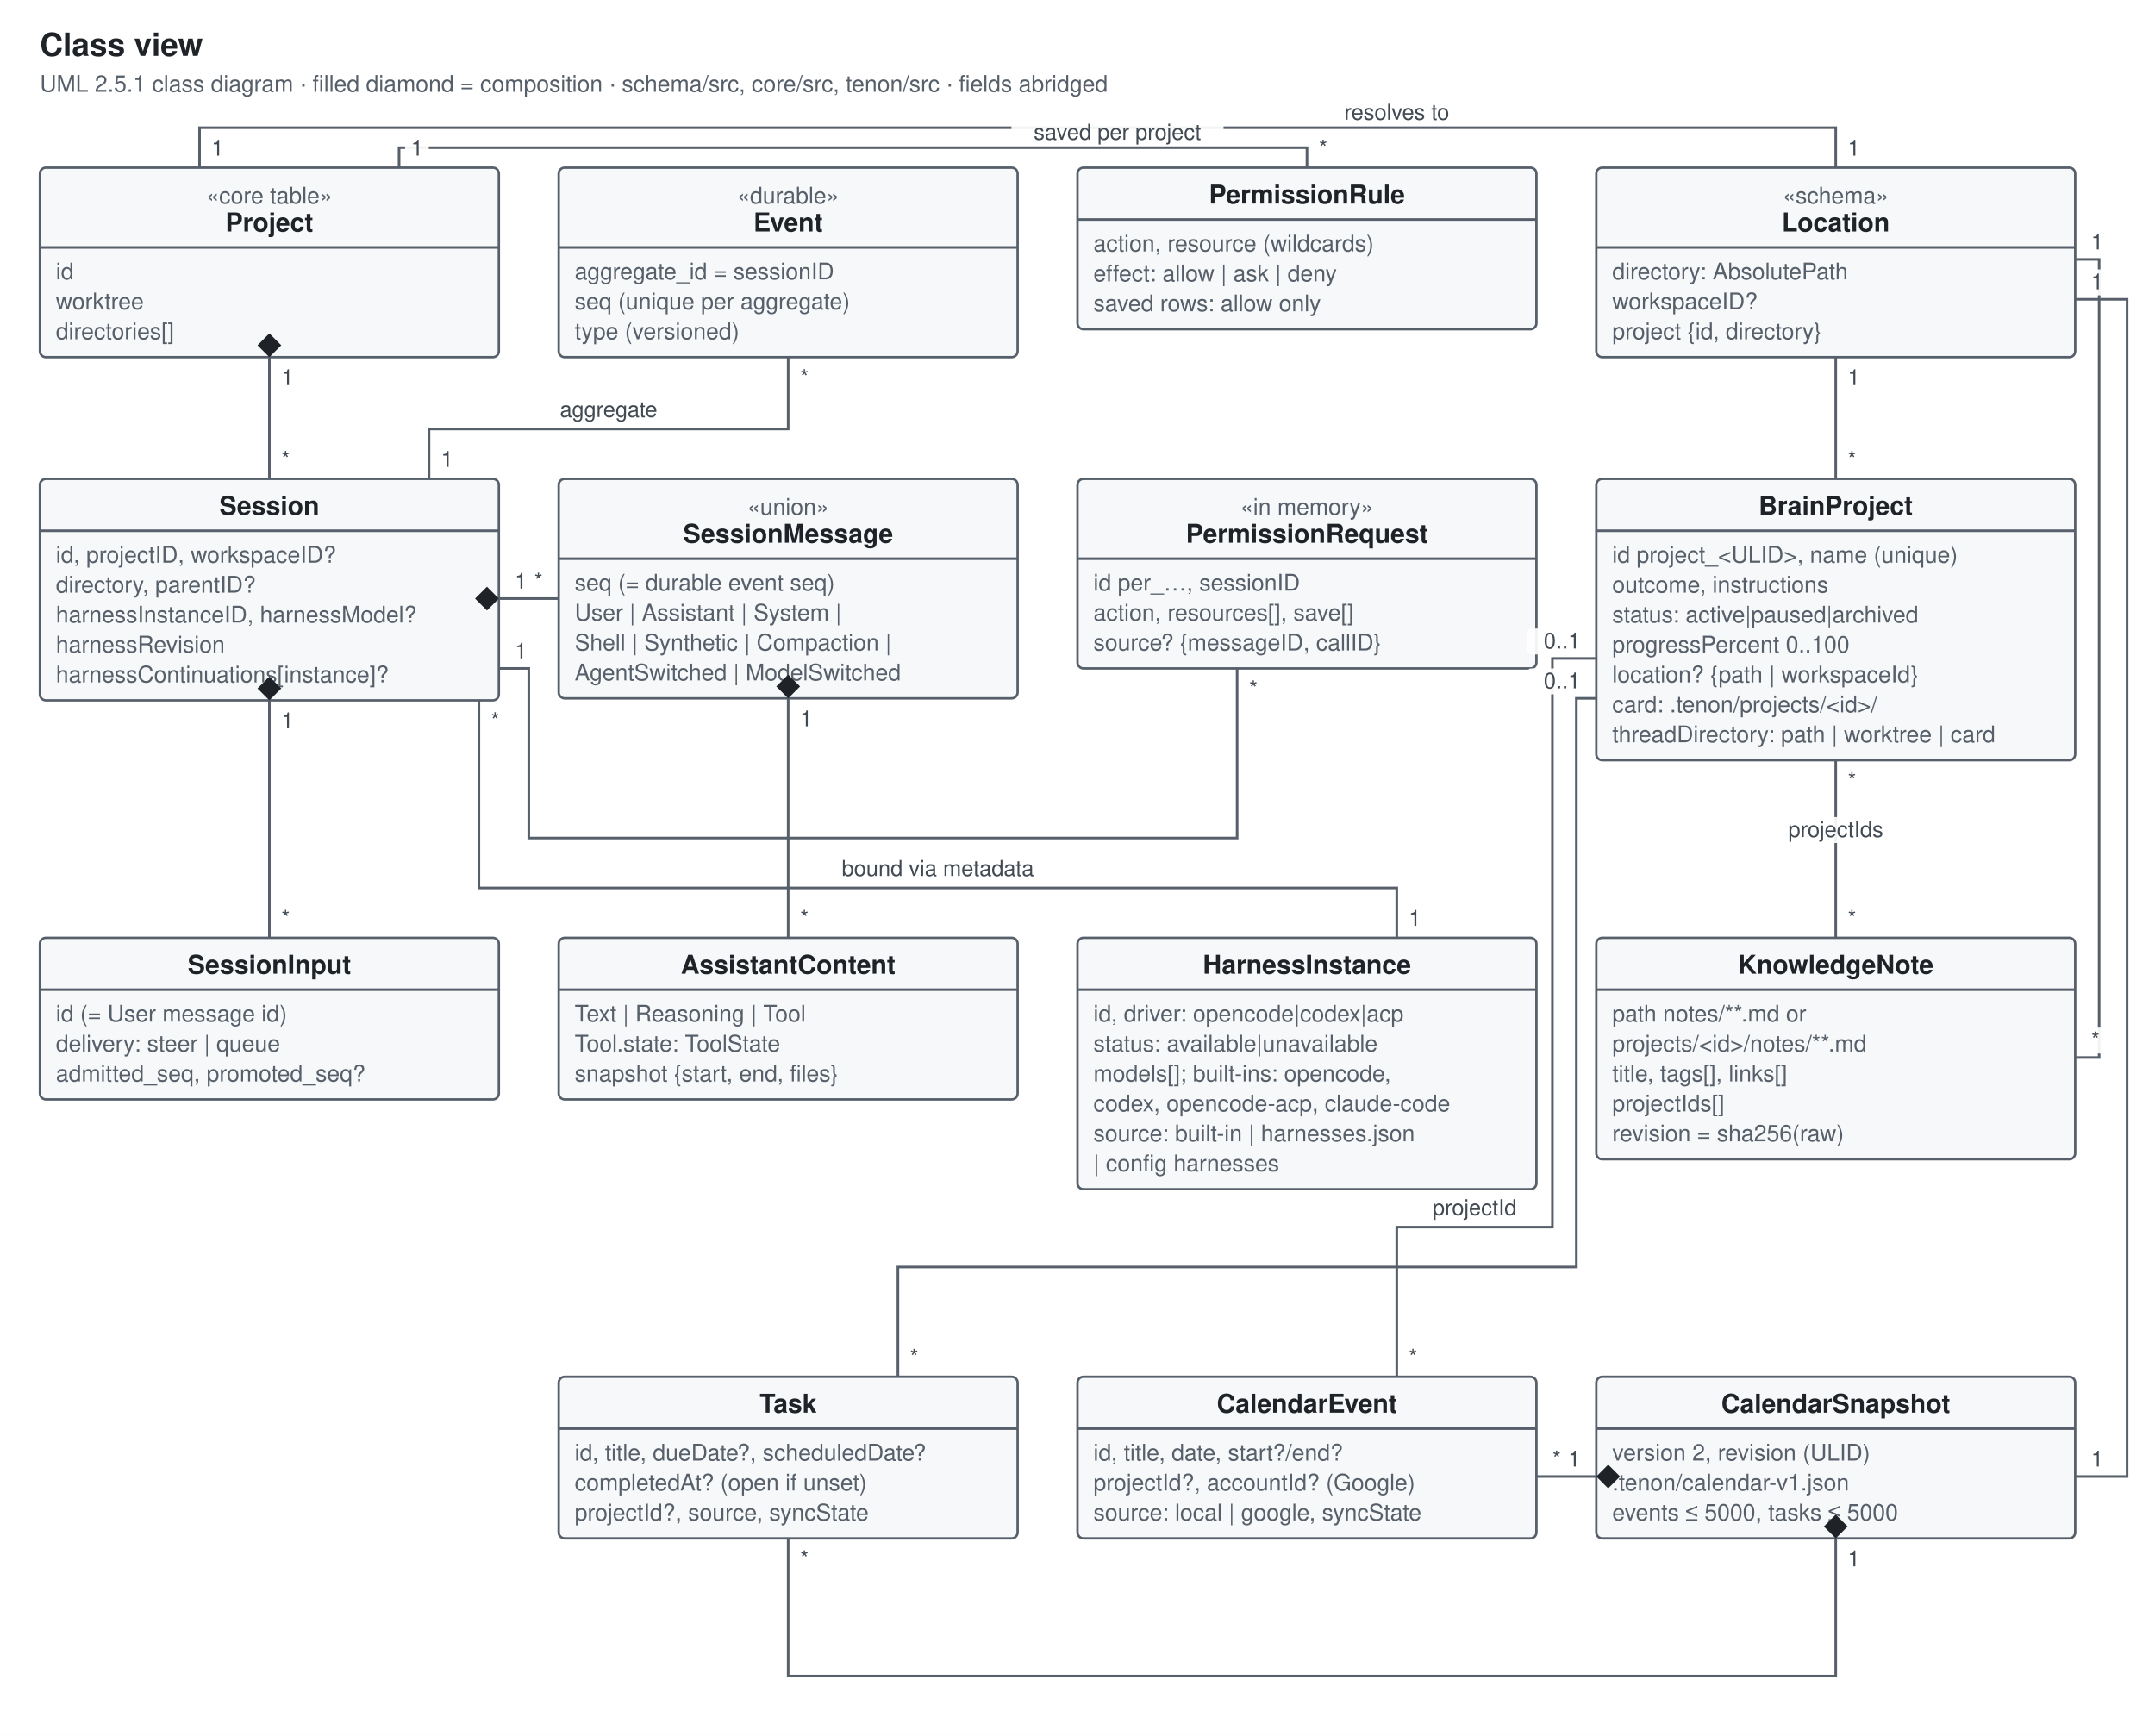
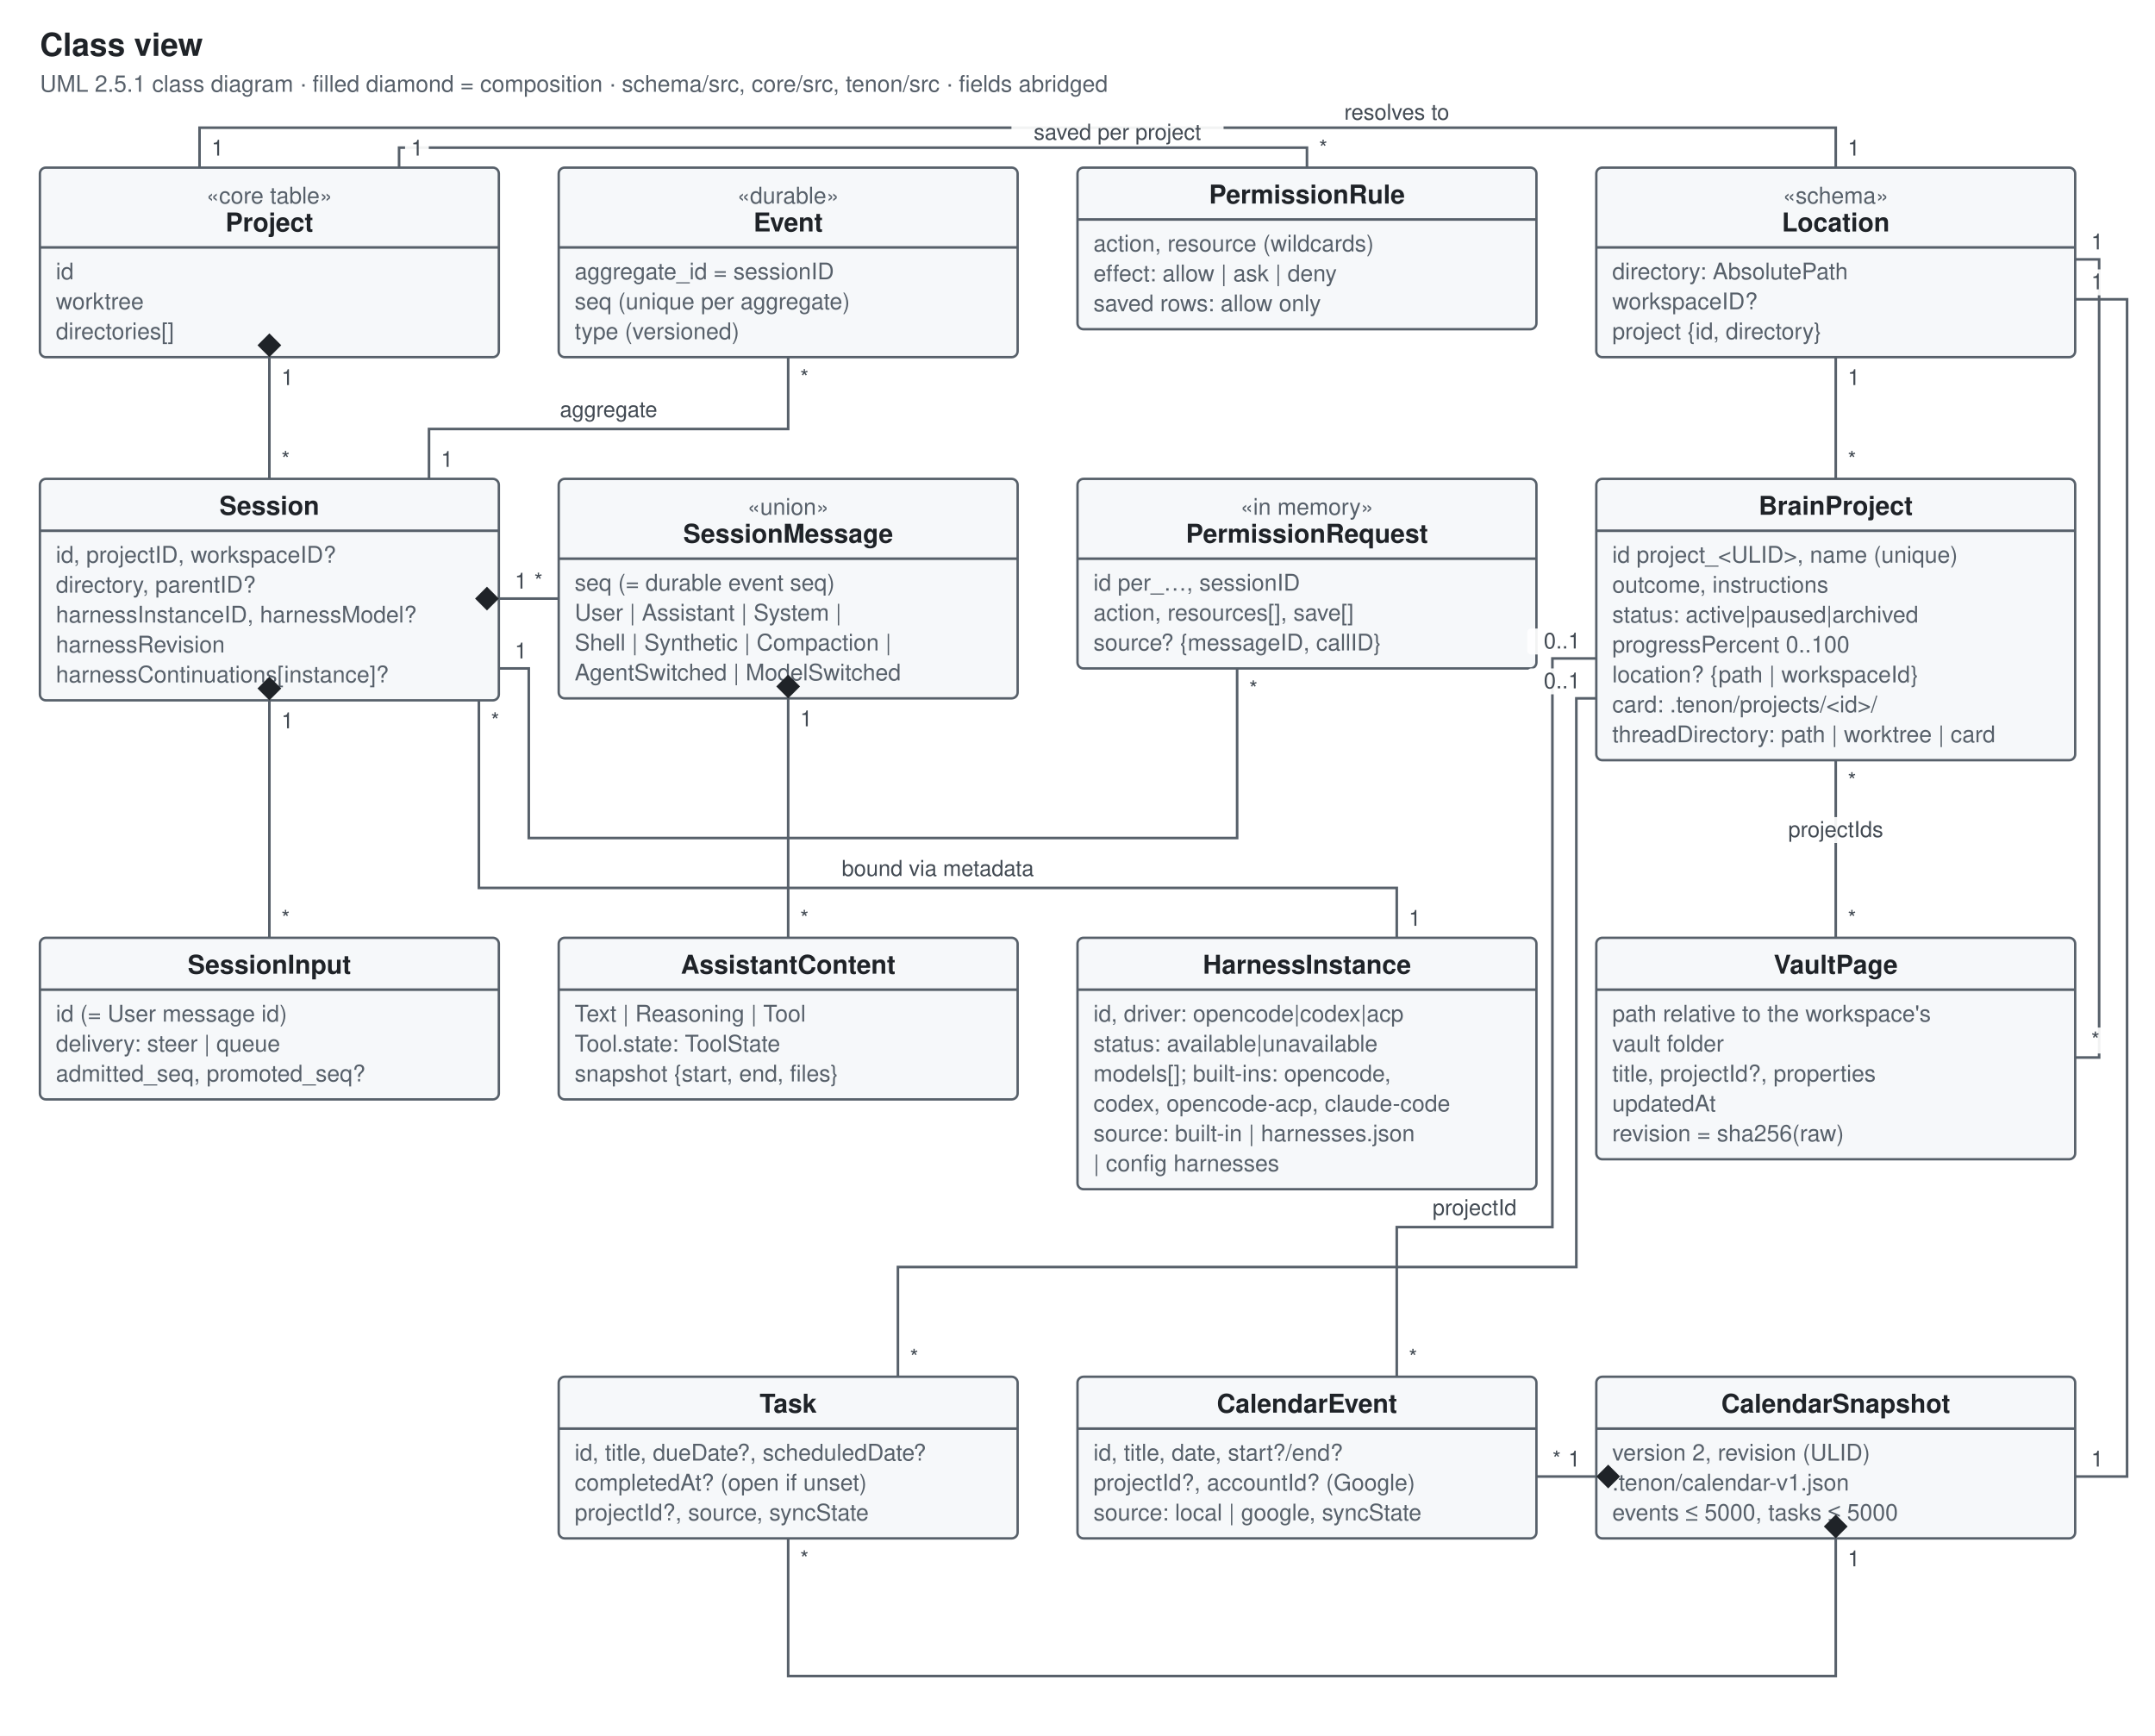
<svg xmlns="http://www.w3.org/2000/svg" viewBox="0 0 1080 870" width="1080" height="870" role="img" aria-labelledby="title desc">
  <style>
  .bg{fill:#ffffff}
  text{font-family:ui-sans-serif,system-ui,-apple-system,"Segoe UI",Helvetica,Arial,sans-serif;font-size:13px;fill:#1f2328}
  .t{font-weight:600}
  .s{font-size:11.5px;fill:#57606a}
  .h{font-size:16px;font-weight:600}
  .lbl{font-size:11px;fill:#424a53}
  .lblbg{fill:#ffffff;opacity:.92}
  .box{fill:#f6f8fa;stroke:#57606a;stroke-width:1.2}
  .sub{fill:#ffffff;stroke:#8c959f;stroke-width:1}
  .store{fill:#fff8e5;stroke:#9a6700;stroke-width:1.2}
  .ext{fill:#ddf4ff;stroke:#0969da;stroke-width:1.2}
  .proc{fill:#fbefff;stroke:#8250df;stroke-width:1.2}
  .zone{fill:none;stroke:#8c959f;stroke-width:1.2;stroke-dasharray:7 5}
  .zonet{font-size:12px;font-weight:600;fill:#57606a}
  .gapz{fill:#fff1f0;stroke:#cf222e;stroke-width:1.2}
  .e{fill:none;stroke:#57606a;stroke-width:1.3}
  .d{stroke-dasharray:5 4}
  .r{stroke:#cf222e}
  .sens{stroke:#bc4c00;stroke-width:2}
  .ah{fill:#57606a}
  .ahr{fill:#cf222e}
  .ahs{fill:#bc4c00}
  .life{stroke:#8c959f;stroke-width:1;stroke-dasharray:4 4}
  .act{fill:#eaeef2;stroke:#57606a;stroke-width:1}
  .frag{fill:none;stroke:#8c959f;stroke-width:1}
  .fragt{fill:#eaeef2;stroke:#8c959f;stroke-width:1}
  .dot{fill:#1f2328}
  .ring{fill:none;stroke:#1f2328;stroke-width:1.5}
  .dia{fill:#ffffff;stroke:#57606a;stroke-width:1.2}
  .bar{fill:#1f2328}
  @media (prefers-color-scheme: dark){
    .bg{fill:#0d1117}
    text{fill:#e6edf3}
    .s{fill:#9198a1} .lbl{fill:#c9d1d9} .lblbg{fill:#0d1117}
    .box{fill:#161b22;stroke:#8b949e} .sub{fill:#0d1117;stroke:#6e7681}
    .store{fill:#2b2111;stroke:#d29922} .ext{fill:#0c2d4a;stroke:#4493f8}
    .proc{fill:#271a3d;stroke:#ab7df8}
    .zone{stroke:#6e7681} .zonet{fill:#9198a1}
    .gapz{fill:#3a1517;stroke:#f85149}
    .e{stroke:#9198a1} .r{stroke:#f85149} .sens{stroke:#f0883e}
    .ah{fill:#9198a1} .ahr{fill:#f85149} .ahs{fill:#f0883e}
    .life{stroke:#6e7681} .act{fill:#21262d;stroke:#8b949e}
    .frag{stroke:#6e7681} .fragt{fill:#21262d;stroke:#6e7681}
    .dot{fill:#e6edf3} .ring{stroke:#e6edf3} .dia{fill:#0d1117;stroke:#8b949e} .bar{fill:#e6edf3}
  }
</style>
  <defs>
    <marker id="a" viewBox="0 0 10 10" refX="9" refY="5" markerWidth="8" markerHeight="8" orient="auto-start-reverse">
      <path class="ah" d="M0,0 L10,5 L0,10 z" />
    </marker>
    <marker id="ar" viewBox="0 0 10 10" refX="9" refY="5" markerWidth="8" markerHeight="8" orient="auto-start-reverse">
      <path class="ahr" d="M0,0 L10,5 L0,10 z" />
    </marker>
    <marker id="as" viewBox="0 0 10 10" refX="9" refY="5" markerWidth="8" markerHeight="8" orient="auto-start-reverse">
      <path class="ahs" d="M0,0 L10,5 L0,10 z" />
    </marker>
    <marker id="o" viewBox="0 0 10 10" refX="9" refY="5" markerWidth="9" markerHeight="9" orient="auto-start-reverse">
      <path class="e" d="M0,0 L10,5 L0,10" />
    </marker>
    <marker id="dm" viewBox="0 0 12 12" refX="1" refY="6" markerWidth="11" markerHeight="11" orient="auto-start-reverse">
      <path class="bar" d="M1,6 L6,1 L11,6 L6,11 z" />
    </marker>
  </defs>
  <rect class="bg" x="0" y="0" width="1080" height="870" />
  <text x="20" y="28" text-anchor="start" class="h">Class view</text>
  <text x="20" y="46" text-anchor="start" class="s">UML 2.5.1 class diagram · filled diamond = composition · schema/src, core/src, tenon/src · fields abridged</text>
  <rect class="box" x="20" y="84" width="230" height="95" rx="3" />
  <text x="135.0" y="102" text-anchor="middle" class="s">«core table»</text>
  <text x="135.0" y="116" text-anchor="middle" class="t">Project</text>
  <line class="e" x1="20" y1="124" x2="250" y2="124" />
  <text x="28" y="140" text-anchor="start" class="s">id</text>
  <text x="28" y="155" text-anchor="start" class="s">worktree</text>
  <text x="28" y="170" text-anchor="start" class="s">directories[]</text>
  <rect class="box" x="280" y="84" width="230" height="95" rx="3" />
  <text x="395.0" y="102" text-anchor="middle" class="s">«durable»</text>
  <text x="395.0" y="116" text-anchor="middle" class="t">Event</text>
  <line class="e" x1="280" y1="124" x2="510" y2="124" />
  <text x="288" y="140" text-anchor="start" class="s">aggregate_id = sessionID</text>
  <text x="288" y="155" text-anchor="start" class="s">seq (unique per aggregate)</text>
  <text x="288" y="170" text-anchor="start" class="s">type (versioned)</text>
  <rect class="box" x="540" y="84" width="230" height="81" rx="3" />
  <text x="655.0" y="102" text-anchor="middle" class="t">PermissionRule</text>
  <line class="e" x1="540" y1="110" x2="770" y2="110" />
  <text x="548" y="126" text-anchor="start" class="s">action, resource (wildcards)</text>
  <text x="548" y="141" text-anchor="start" class="s">effect: allow | ask | deny</text>
  <text x="548" y="156" text-anchor="start" class="s">saved rows: allow only</text>
  <rect class="box" x="800" y="84" width="240" height="95" rx="3" />
  <text x="920.0" y="102" text-anchor="middle" class="s">«schema»</text>
  <text x="920.0" y="116" text-anchor="middle" class="t">Location</text>
  <line class="e" x1="800" y1="124" x2="1040" y2="124" />
  <text x="808" y="140" text-anchor="start" class="s">directory: AbsolutePath</text>
  <text x="808" y="155" text-anchor="start" class="s">workspaceID?</text>
  <text x="808" y="170" text-anchor="start" class="s">project {id, directory}</text>
  <rect class="box" x="20" y="240" width="230" height="111" rx="3" />
  <text x="135.0" y="258" text-anchor="middle" class="t">Session</text>
  <line class="e" x1="20" y1="266" x2="250" y2="266" />
  <text x="28" y="282" text-anchor="start" class="s">id, projectID, workspaceID?</text>
  <text x="28" y="297" text-anchor="start" class="s">directory, parentID?</text>
  <text x="28" y="312" text-anchor="start" class="s">harnessInstanceID, harnessModel?</text>
  <text x="28" y="327" text-anchor="start" class="s">harnessRevision</text>
  <text x="28" y="342" text-anchor="start" class="s">harnessContinuations[instance]?</text>
  <rect class="box" x="280" y="240" width="230" height="110" rx="3" />
  <text x="395.0" y="258" text-anchor="middle" class="s">«union»</text>
  <text x="395.0" y="272" text-anchor="middle" class="t">SessionMessage</text>
  <line class="e" x1="280" y1="280" x2="510" y2="280" />
  <text x="288" y="296" text-anchor="start" class="s">seq (= durable event seq)</text>
  <text x="288" y="311" text-anchor="start" class="s">User | Assistant | System |</text>
  <text x="288" y="326" text-anchor="start" class="s">Shell | Synthetic | Compaction |</text>
  <text x="288" y="341" text-anchor="start" class="s">AgentSwitched | ModelSwitched</text>
  <rect class="box" x="540" y="240" width="230" height="95" rx="3" />
  <text x="655.0" y="258" text-anchor="middle" class="s">«in memory»</text>
  <text x="655.0" y="272" text-anchor="middle" class="t">PermissionRequest</text>
  <line class="e" x1="540" y1="280" x2="770" y2="280" />
  <text x="548" y="296" text-anchor="start" class="s">id per_…, sessionID</text>
  <text x="548" y="311" text-anchor="start" class="s">action, resources[], save[]</text>
  <text x="548" y="326" text-anchor="start" class="s">source? {messageID, callID}</text>
  <rect class="box" x="800" y="240" width="240" height="141" rx="3" />
  <text x="920.0" y="258" text-anchor="middle" class="t">BrainProject</text>
  <line class="e" x1="800" y1="266" x2="1040" y2="266" />
  <text x="808" y="282" text-anchor="start" class="s">id project_&lt;ULID&gt;, name (unique)</text>
  <text x="808" y="297" text-anchor="start" class="s">outcome, instructions</text>
  <text x="808" y="312" text-anchor="start" class="s">status: active|paused|archived</text>
  <text x="808" y="327" text-anchor="start" class="s">progressPercent 0..100</text>
  <text x="808" y="342" text-anchor="start" class="s">location? {path | workspaceId}</text>
  <text x="808" y="357" text-anchor="start" class="s">card: .tenon/projects/&lt;id&gt;/</text>
  <text x="808" y="372" text-anchor="start" class="s">threadDirectory: path | worktree | card</text>
  <rect class="box" x="20" y="470" width="230" height="81" rx="3" />
  <text x="135.0" y="488" text-anchor="middle" class="t">SessionInput</text>
  <line class="e" x1="20" y1="496" x2="250" y2="496" />
  <text x="28" y="512" text-anchor="start" class="s">id (= User message id)</text>
  <text x="28" y="527" text-anchor="start" class="s">delivery: steer | queue</text>
  <text x="28" y="542" text-anchor="start" class="s">admitted_seq, promoted_seq?</text>
  <rect class="box" x="280" y="470" width="230" height="81" rx="3" />
  <text x="395.0" y="488" text-anchor="middle" class="t">AssistantContent</text>
  <line class="e" x1="280" y1="496" x2="510" y2="496" />
  <text x="288" y="512" text-anchor="start" class="s">Text | Reasoning | Tool</text>
  <text x="288" y="527" text-anchor="start" class="s">Tool.state: ToolState</text>
  <text x="288" y="542" text-anchor="start" class="s">snapshot {start, end, files}</text>
  <rect class="box" x="540" y="470" width="230" height="126" rx="3" />
  <text x="655.0" y="488" text-anchor="middle" class="t">HarnessInstance</text>
  <line class="e" x1="540" y1="496" x2="770" y2="496" />
  <text x="548" y="512" text-anchor="start" class="s">id, driver: opencode|codex|acp</text>
  <text x="548" y="527" text-anchor="start" class="s">status: available|unavailable</text>
  <text x="548" y="542" text-anchor="start" class="s">models[]; built-ins: opencode,</text>
  <text x="548" y="557" text-anchor="start" class="s">codex, opencode-acp, claude-code</text>
  <text x="548" y="572" text-anchor="start" class="s">source: built-in | harnesses.json</text>
  <text x="548" y="587" text-anchor="start" class="s">| config harnesses</text>
  <rect class="box" x="800" y="470" width="240" height="111" rx="3" />
-   <text x="920.0" y="488" text-anchor="middle" class="t">KnowledgeNote</text>
+   <text x="920.0" y="488" text-anchor="middle" class="t">VaultPage</text>
  <line class="e" x1="800" y1="496" x2="1040" y2="496" />
-   <text x="808" y="512" text-anchor="start" class="s">path notes/**.md or</text>
-   <text x="808" y="527" text-anchor="start" class="s">projects/&lt;id&gt;/notes/**.md</text>
-   <text x="808" y="542" text-anchor="start" class="s">title, tags[], links[]</text>
-   <text x="808" y="557" text-anchor="start" class="s">projectIds[]</text>
+   <text x="808" y="512" text-anchor="start" class="s">path relative to the workspace's</text>
+   <text x="808" y="527" text-anchor="start" class="s">vault folder</text>
+   <text x="808" y="542" text-anchor="start" class="s">title, projectId?, properties</text>
+   <text x="808" y="557" text-anchor="start" class="s">updatedAt</text>
  <text x="808" y="572" text-anchor="start" class="s">revision = sha256(raw)</text>
  <rect class="box" x="280" y="690" width="230" height="81" rx="3" />
  <text x="395.0" y="708" text-anchor="middle" class="t">Task</text>
  <line class="e" x1="280" y1="716" x2="510" y2="716" />
  <text x="288" y="732" text-anchor="start" class="s">id, title, dueDate?, scheduledDate?</text>
  <text x="288" y="747" text-anchor="start" class="s">completedAt? (open if unset)</text>
  <text x="288" y="762" text-anchor="start" class="s">projectId?, source, syncState</text>
  <rect class="box" x="540" y="690" width="230" height="81" rx="3" />
  <text x="655.0" y="708" text-anchor="middle" class="t">CalendarEvent</text>
  <line class="e" x1="540" y1="716" x2="770" y2="716" />
  <text x="548" y="732" text-anchor="start" class="s">id, title, date, start?/end?</text>
  <text x="548" y="747" text-anchor="start" class="s">projectId?, accountId? (Google)</text>
  <text x="548" y="762" text-anchor="start" class="s">source: local | google, syncState</text>
  <rect class="box" x="800" y="690" width="240" height="81" rx="3" />
  <text x="920.0" y="708" text-anchor="middle" class="t">CalendarSnapshot</text>
  <line class="e" x1="800" y1="716" x2="1040" y2="716" />
  <text x="808" y="732" text-anchor="start" class="s">version 2, revision (ULID)</text>
  <text x="808" y="747" text-anchor="start" class="s">.tenon/calendar-v1.json</text>
  <text x="808" y="762" text-anchor="start" class="s">events ≤ 5000, tasks ≤ 5000</text>
  <path class="e " d="M135,179 L135,240" marker-start="url(#dm)" />
  <path class="e " d="M250,300 L280,300" marker-start="url(#dm)" />
  <path class="e " d="M135,351 L135,470" marker-start="url(#dm)" />
  <path class="e " d="M215,240 L215,215 L395,215 L395,179" />
  <path class="e " d="M395,350 L395,470" marker-start="url(#dm)" />
  <path class="e " d="M620,335 L620,420 L265,420 L265,335 L250,335" />
  <path class="e " d="M240,351 L240,445 L700,445 L700,470" />
  <path class="e " d="M655,84 L655,74 L200,74 L200,84" />
  <path class="e " d="M920,84 L920,64 L100,64 L100,84" />
  <path class="e " d="M920,179 L920,240" />
  <path class="e " d="M920,470 L920,381" />
  <path class="e " d="M1040,130 L1052,130 L1052,530 L1040,530" />
  <path class="e " d="M1040,150 L1066,150 L1066,740 L1040,740" />
  <path class="e " d="M800,740 L770,740" marker-start="url(#dm)" />
  <path class="e " d="M920,771 L920,840 L395,840 L395,771" marker-start="url(#dm)" />
  <path class="e " d="M700,690 L700,615 L778,615 L778,330 L800,330" />
  <path class="e " d="M450,690 L450,635 L790,635 L790,350 L800,350" />
  <rect class="lblbg" x="138.0" y="183.0" width="11.9" height="13" rx="2" />
  <text class="lbl" x="141" y="193" text-anchor="start">1</text>
  <rect class="lblbg" x="138.0" y="224.0" width="11.9" height="13" rx="2" />
  <text class="lbl" x="141" y="234" text-anchor="start">*</text>
  <rect class="lblbg" x="255.0" y="285.0" width="11.9" height="13" rx="2" />
  <text class="lbl" x="258" y="295" text-anchor="start">1</text>
  <rect class="lblbg" x="263.1" y="285.0" width="11.9" height="13" rx="2" />
  <text class="lbl" x="272" y="295" text-anchor="end">*</text>
  <rect class="lblbg" x="138.0" y="355.0" width="11.9" height="13" rx="2" />
  <text class="lbl" x="141" y="365" text-anchor="start">1</text>
  <rect class="lblbg" x="138.0" y="454.0" width="11.9" height="13" rx="2" />
  <text class="lbl" x="141" y="464" text-anchor="start">*</text>
  <rect class="lblbg" x="218.0" y="224.0" width="11.9" height="13" rx="2" />
  <text class="lbl" x="221" y="234" text-anchor="start">1</text>
  <rect class="lblbg" x="398.0" y="183.0" width="11.9" height="13" rx="2" />
  <text class="lbl" x="401" y="193" text-anchor="start">*</text>
  <rect class="lblbg" x="275.4" y="199.0" width="59.1" height="13" rx="2" />
  <text class="lbl" x="305.0" y="209.0" text-anchor="middle">aggregate</text>
  <rect class="lblbg" x="398.0" y="354.0" width="11.9" height="13" rx="2" />
  <text class="lbl" x="401" y="364" text-anchor="start">1</text>
  <rect class="lblbg" x="398.0" y="454.0" width="11.9" height="13" rx="2" />
  <text class="lbl" x="401" y="464" text-anchor="start">*</text>
  <rect class="lblbg" x="623.0" y="339.0" width="11.9" height="13" rx="2" />
  <text class="lbl" x="626" y="349" text-anchor="start">*</text>
  <rect class="lblbg" x="255.0" y="320.0" width="11.9" height="13" rx="2" />
  <text class="lbl" x="258" y="330" text-anchor="start">1</text>
  <rect class="lblbg" x="243.0" y="355.0" width="11.9" height="13" rx="2" />
  <text class="lbl" x="246" y="365" text-anchor="start">*</text>
  <rect class="lblbg" x="703.0" y="454.0" width="11.9" height="13" rx="2" />
  <text class="lbl" x="706" y="464" text-anchor="start">1</text>
  <rect class="lblbg" x="413.9" y="429.0" width="112.2" height="13" rx="2" />
  <text class="lbl" x="470.0" y="439.0" text-anchor="middle">bound via metadata</text>
  <rect class="lblbg" x="658.0" y="68.0" width="11.9" height="13" rx="2" />
  <text class="lbl" x="661" y="78" text-anchor="start">*</text>
  <rect class="lblbg" x="203.0" y="68.0" width="11.9" height="13" rx="2" />
  <text class="lbl" x="206" y="78" text-anchor="start">1</text>
  <rect class="lblbg" x="506.9" y="60.0" width="106.3" height="13" rx="2" />
  <text class="lbl" x="560" y="70" text-anchor="middle">saved per project</text>
  <rect class="lblbg" x="923.0" y="68.0" width="11.9" height="13" rx="2" />
  <text class="lbl" x="926" y="78" text-anchor="start">1</text>
  <rect class="lblbg" x="103.0" y="68.0" width="11.9" height="13" rx="2" />
  <text class="lbl" x="106" y="78" text-anchor="start">1</text>
  <rect class="lblbg" x="664.5" y="50.0" width="70.9" height="13" rx="2" />
  <text class="lbl" x="700" y="60" text-anchor="middle">resolves to</text>
  <rect class="lblbg" x="923.0" y="183.0" width="11.9" height="13" rx="2" />
  <text class="lbl" x="926" y="193" text-anchor="start">1</text>
  <rect class="lblbg" x="923.0" y="224.0" width="11.9" height="13" rx="2" />
  <text class="lbl" x="926" y="234" text-anchor="start">*</text>
  <rect class="lblbg" x="923.0" y="454.0" width="11.9" height="13" rx="2" />
  <text class="lbl" x="926" y="464" text-anchor="start">*</text>
  <rect class="lblbg" x="923.0" y="385.0" width="11.9" height="13" rx="2" />
  <text class="lbl" x="926" y="395" text-anchor="start">*</text>
  <rect class="lblbg" x="887.5" y="409.5" width="65.0" height="13" rx="2" />
  <text class="lbl" x="920.0" y="419.5" text-anchor="middle">projectIds</text>
  <rect class="lblbg" x="1045.0" y="115.0" width="11.9" height="13" rx="2" />
  <text class="lbl" x="1048" y="125" text-anchor="start">1</text>
  <rect class="lblbg" x="1045.0" y="515.0" width="11.9" height="13" rx="2" />
  <text class="lbl" x="1048" y="525" text-anchor="start">*</text>
  <rect class="lblbg" x="1045.0" y="135.0" width="11.9" height="13" rx="2" />
  <text class="lbl" x="1048" y="145" text-anchor="start">1</text>
  <rect class="lblbg" x="1045.0" y="725.0" width="11.9" height="13" rx="2" />
  <text class="lbl" x="1048" y="735" text-anchor="start">1</text>
  <rect class="lblbg" x="783.1" y="725.0" width="11.9" height="13" rx="2" />
  <text class="lbl" x="792" y="735" text-anchor="end">1</text>
  <rect class="lblbg" x="775.0" y="725.0" width="11.9" height="13" rx="2" />
  <text class="lbl" x="778" y="735" text-anchor="start">*</text>
  <rect class="lblbg" x="923.0" y="775.0" width="11.9" height="13" rx="2" />
  <text class="lbl" x="926" y="785" text-anchor="start">1</text>
  <rect class="lblbg" x="398.0" y="775.0" width="11.9" height="13" rx="2" />
  <text class="lbl" x="401" y="785" text-anchor="start">*</text>
  <rect class="lblbg" x="703.0" y="674.0" width="11.9" height="13" rx="2" />
  <text class="lbl" x="706" y="684" text-anchor="start">*</text>
  <rect class="lblbg" x="765.4" y="315.0" width="29.6" height="13" rx="2" />
  <text class="lbl" x="792" y="325" text-anchor="end">0..1</text>
  <rect class="lblbg" x="709.5" y="599.0" width="59.1" height="13" rx="2" />
  <text class="lbl" x="739.0" y="609.0" text-anchor="middle">projectId</text>
  <rect class="lblbg" x="453.0" y="674.0" width="11.9" height="13" rx="2" />
  <text class="lbl" x="456" y="684" text-anchor="start">*</text>
  <rect class="lblbg" x="765.4" y="335.0" width="29.6" height="13" rx="2" />
  <text class="lbl" x="792" y="345" text-anchor="end">0..1</text>
</svg>
